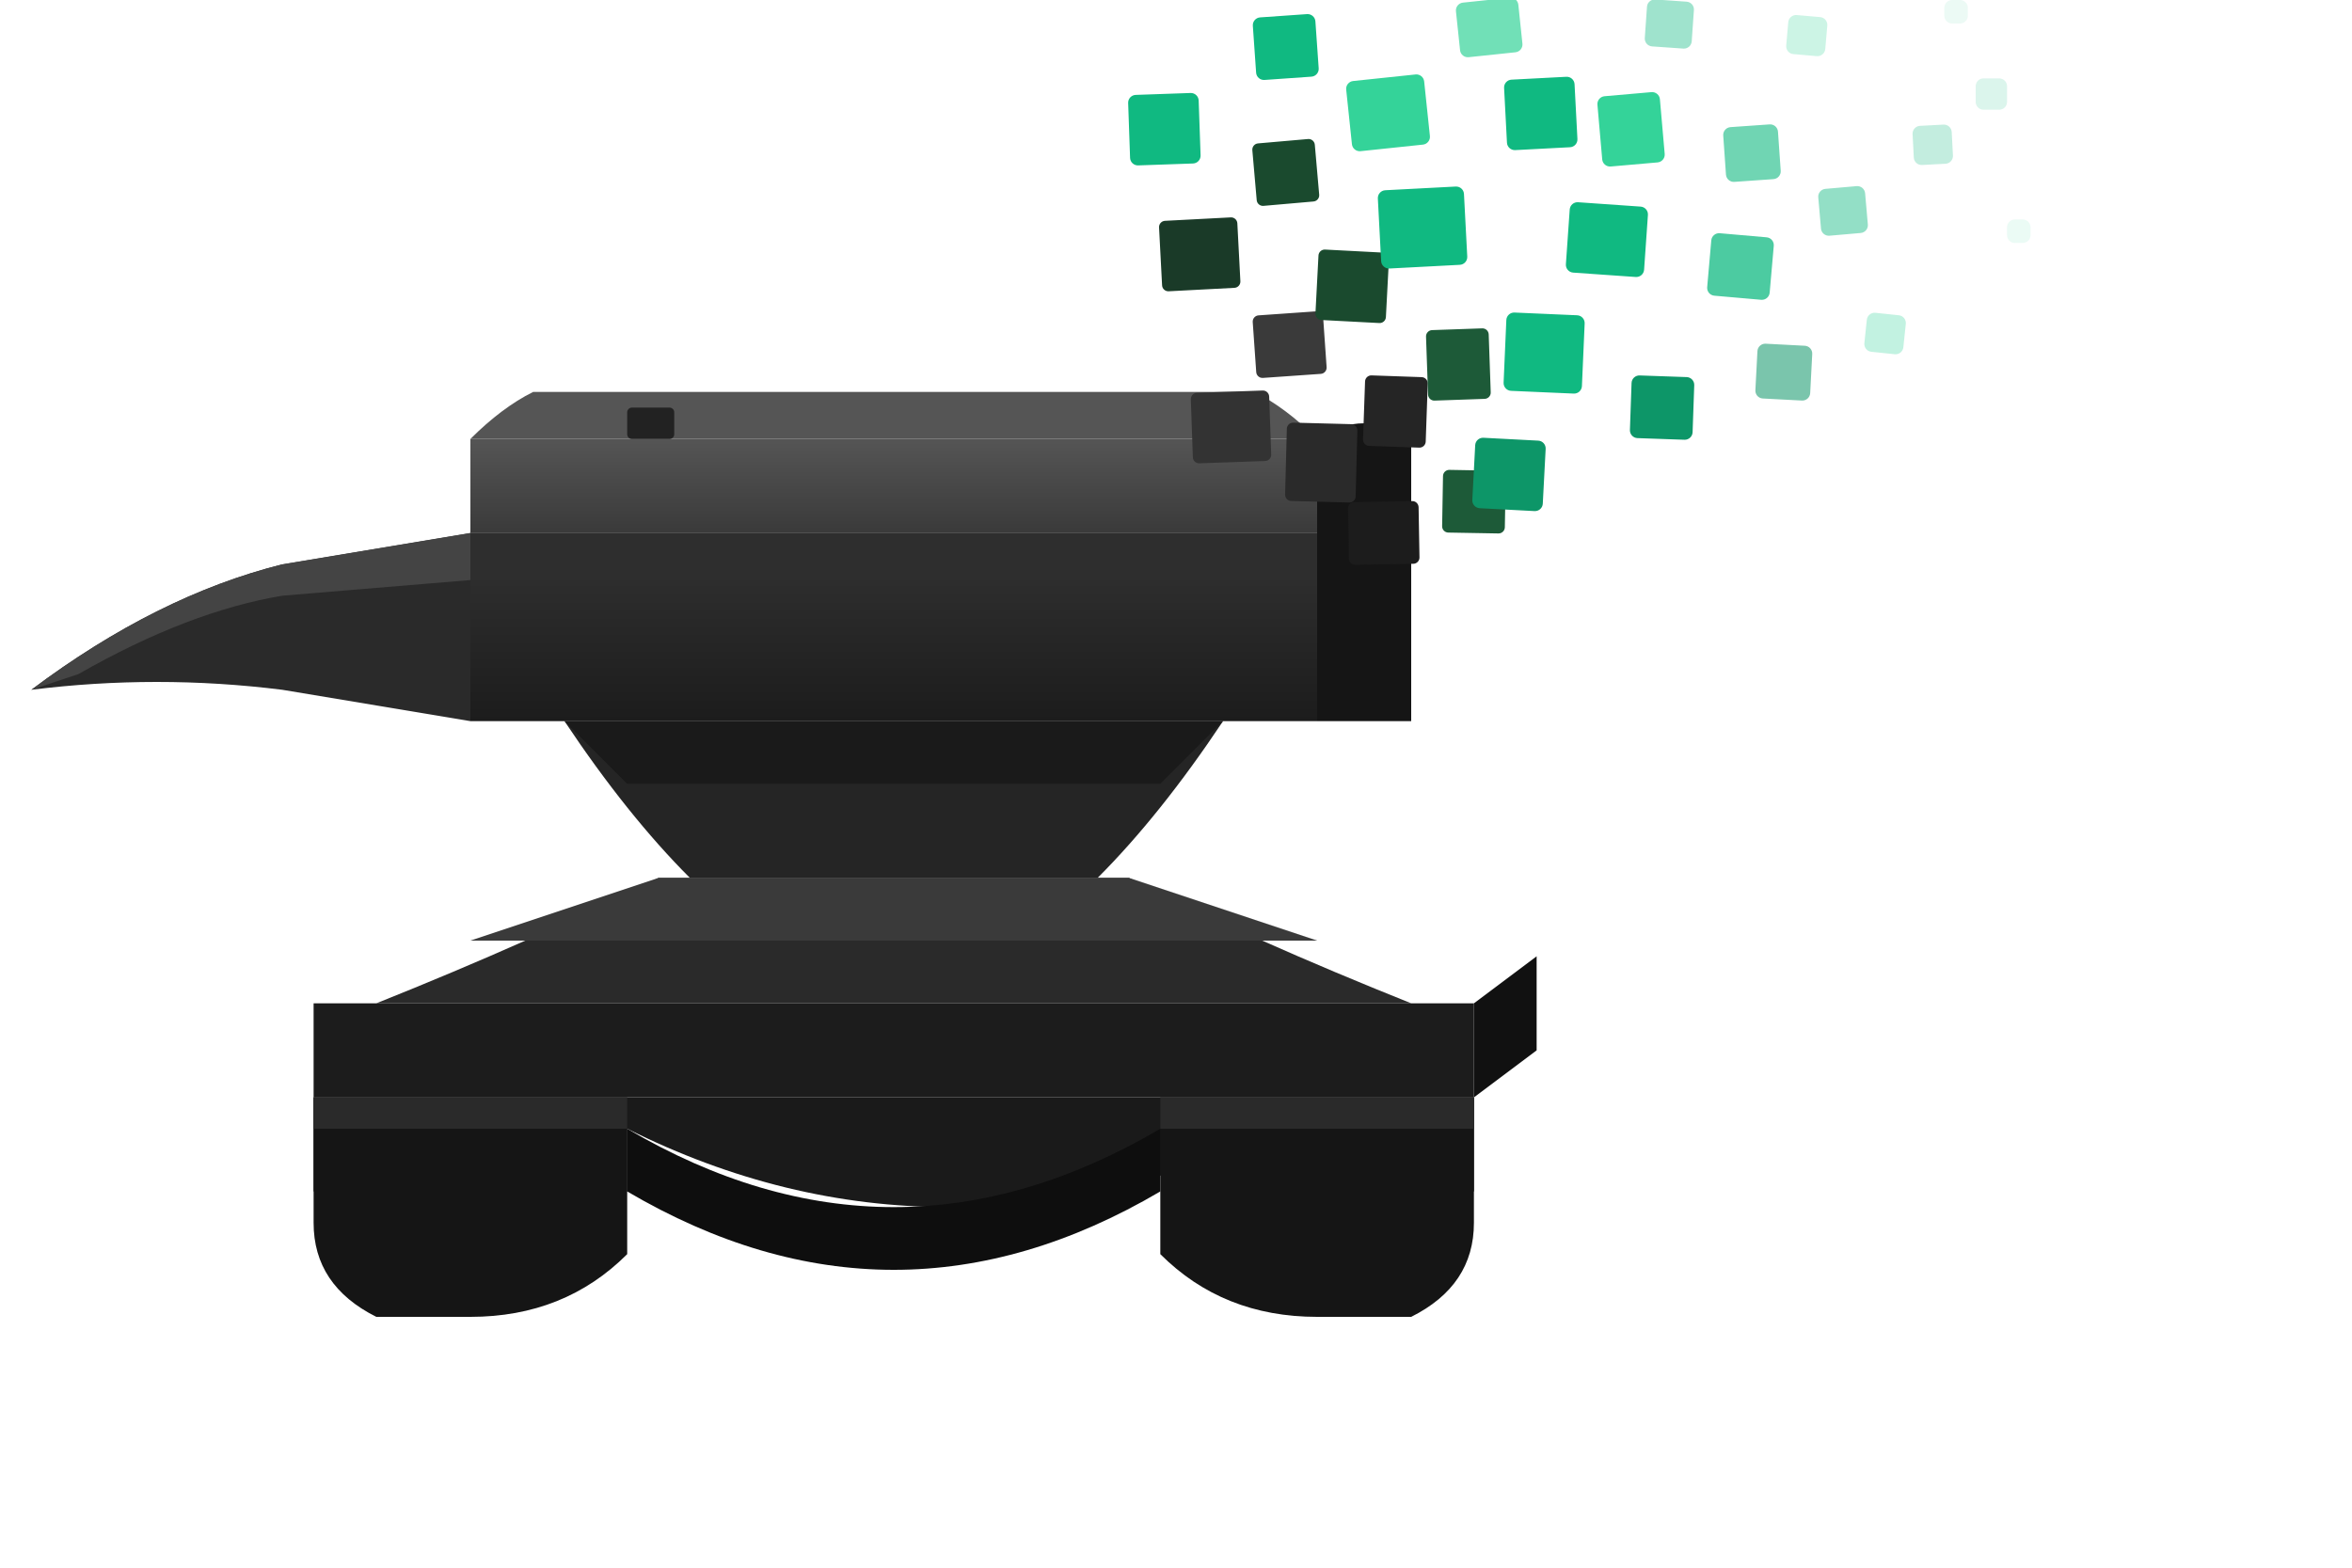
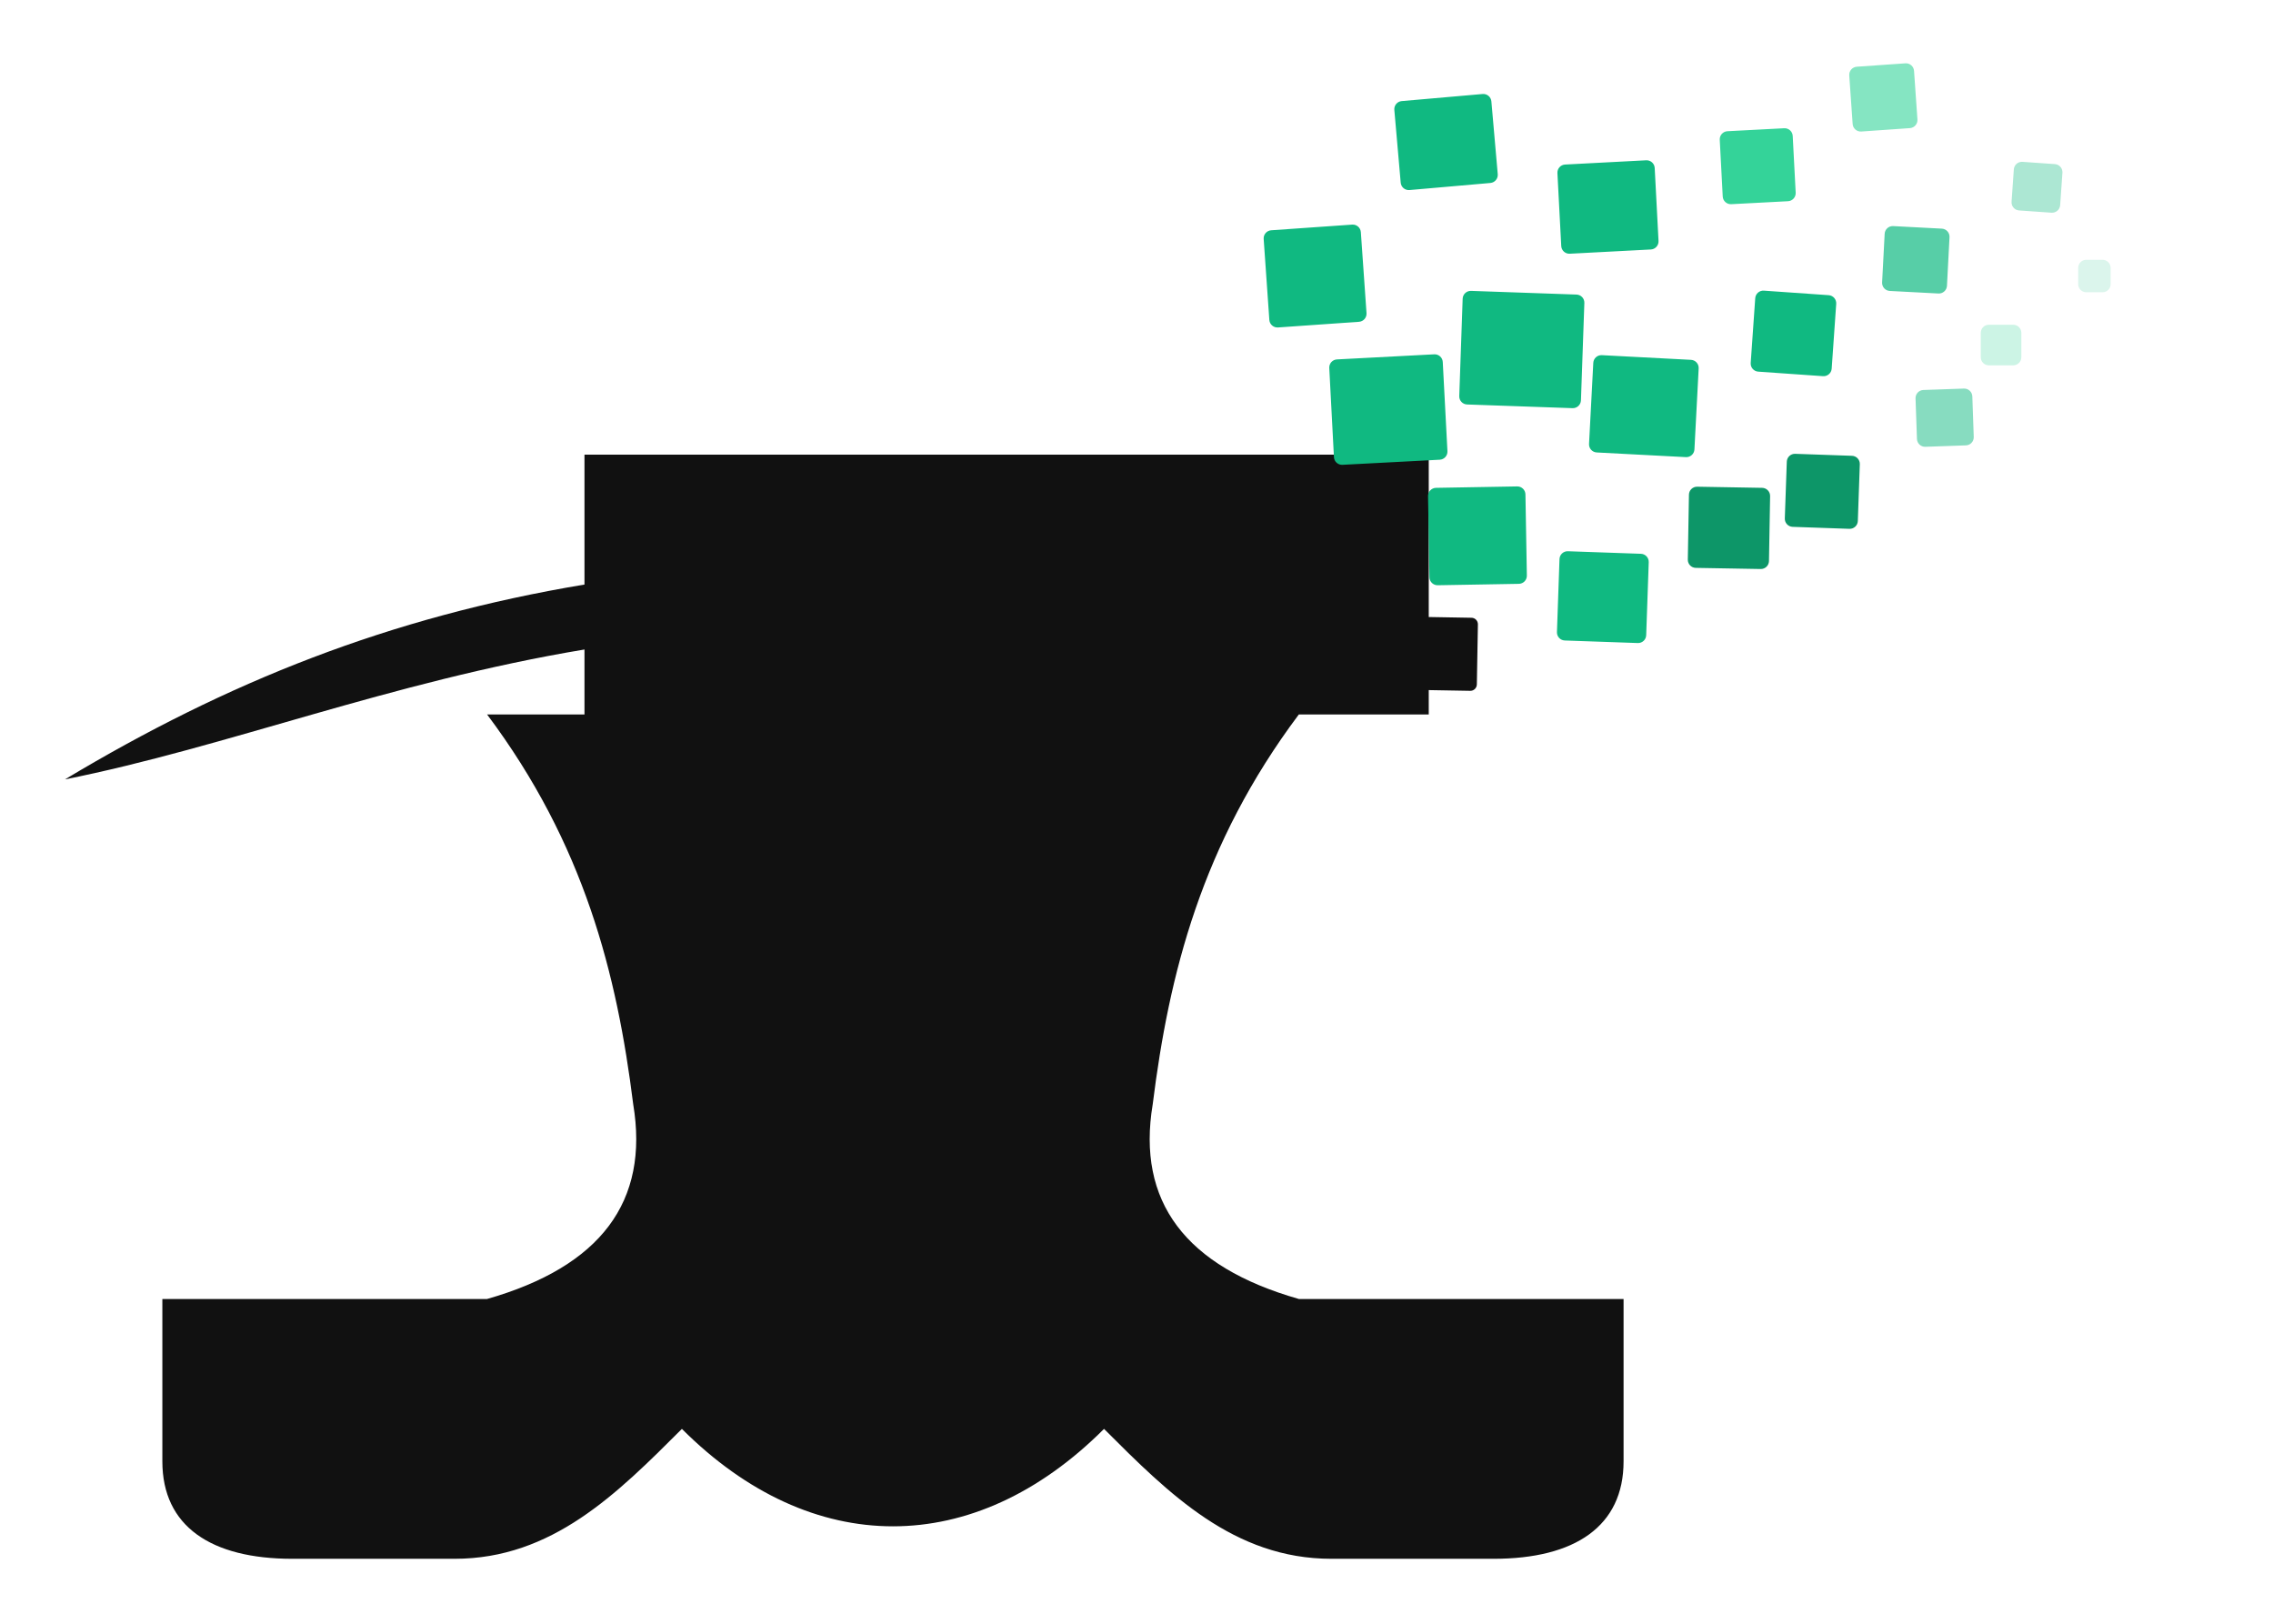
- <svg xmlns="http://www.w3.org/2000/svg" viewBox="0 0 150 100" fill="none">
-   <defs>
-     <linearGradient id="top-face" x1="0" y1="0" x2="0" y2="1">
-       <stop offset="0%" stop-color="#555" />
-       <stop offset="100%" stop-color="#3a3a3a" />
-     </linearGradient>
-     <linearGradient id="front" x1="0" y1="0" x2="0" y2="1">
-       <stop offset="0%" stop-color="#333" />
-       <stop offset="100%" stop-color="#1c1c1c" />
-     </linearGradient>
-     <linearGradient id="shadow-side" x1="0" y1="0" x2="1" y2="0">
-       <stop offset="0%" stop-color="#222" />
-       <stop offset="100%" stop-color="#111" />
-     </linearGradient>
-   </defs>
-   <path d="M2,44 Q10,38 18,36 L30,34 L30,46 L18,44 Q10,43 2,44Z" fill="#2a2a2a" />
-   <path d="M2,44 Q10,38 18,36 L30,34 L30,37 L18,38 Q12,39 5,43Z" fill="#444" />
-   <path d="M30,28 Q32,26 34,25 L80,25 Q82,26 84,28 L30,28Z" fill="#555" />
-   <path d="M30,28 L84,28 L84,34 L30,34Z" fill="url(#top-face)" />
-   <rect x="40" y="26" width="3" height="2" fill="#222" rx="0.3" />
-   <path d="M30,34 L84,34 L84,46 L30,46Z" fill="url(#front)" />
-   <path d="M30,34 L84,34 L84,37 L30,37Z" fill="#2e2e2e" />
-   <path d="M84,28 Q87,26 90,28 L90,46 L84,46Z" fill="#151515" />
-   <path d="M36,46 L78,46 Q74,52 70,56 L44,56 Q40,52 36,46Z" fill="#252525" />
-   <path d="M36,46 L78,46 Q76,48 74,50 L40,50 Q38,48 36,46Z" fill="#1a1a1a" />
-   <path d="M42,56 L72,56 Q80,60 90,64 L24,64 Q34,60 42,56Z" fill="#2a2a2a" />
-   <path d="M42,56 L72,56 Q78,58 84,60 L30,60 Q36,58 42,56Z" fill="#3a3a3a" />
-   <path d="M20,64 L94,64 L94,70 L20,70Z" fill="#1c1c1c" />
-   <path d="M94,64 L98,61 L98,67 L94,70Z" fill="#111" />
-   <path d="M20,70 L94,70 L94,76 Q88,76 82,76 L82,72 Q60,82 40,72 L40,76 Q32,76 20,76Z" fill="#1a1a1a" />
-   <path d="M20,70 L40,70 L40,80 Q36,84 30,84 L24,84 Q20,82 20,78Z" fill="#151515" />
-   <path d="M74,70 L94,70 L94,78 Q94,82 90,84 L84,84 Q78,84 74,80Z" fill="#151515" />
-   <path d="M20,70 L40,70 L40,72 L20,72Z" fill="#2a2a2a" />
-   <path d="M74,70 L94,70 L94,72 L74,72Z" fill="#2a2a2a" />
-   <path d="M40,76 Q57,86 74,76 L74,72 Q57,82 40,72Z" fill="#0e0e0e" />
-   <rect x="76" y="25" width="5" height="4.5" fill="#333" rx="0.4" transform="rotate(-2 78 27)" />
-   <rect x="82" y="27" width="4.5" height="5" fill="#2a2a2a" rx="0.4" transform="rotate(1.5 84 30)" />
-   <rect x="80" y="20" width="4.5" height="4" fill="#3a3a3a" rx="0.4" transform="rotate(-4 82 22)" />
-   <rect x="87" y="24" width="4" height="4.5" fill="#252525" rx="0.4" transform="rotate(2 89 26)" />
-   <rect x="86" y="32" width="4.5" height="4" fill="#1c1c1c" rx="0.4" transform="rotate(-1 88 34)" />
-   <rect x="74" y="14" width="5" height="4.5" fill="#1a3a28" rx="0.4" transform="rotate(-3 76 16)" />
-   <rect x="84" y="16" width="4.5" height="4.5" fill="#1a4a2e" rx="0.4" transform="rotate(3 86 18)" />
-   <rect x="91" y="21" width="4" height="4.5" fill="#1d5a38" rx="0.4" transform="rotate(-2 93 23)" />
-   <rect x="80" y="9" width="4" height="4" fill="#1a4a2e" rx="0.4" transform="rotate(-5 82 11)" />
-   <rect x="92" y="30" width="4" height="4" fill="#1d5a38" rx="0.4" transform="rotate(1 94 32)" />
-   <rect x="88" y="12" width="5.5" height="5" fill="#10b981" rx="0.5" transform="rotate(-3 91 15)" />
-   <rect x="96" y="20" width="5" height="5" fill="#10b981" rx="0.5" transform="rotate(2.5 98 22)" />
-   <rect x="72" y="6" width="4.5" height="4.5" fill="#10b981" rx="0.5" transform="rotate(-2 74 8)" />
-   <rect x="94" y="28" width="4.5" height="4.5" fill="#0d9668" rx="0.5" transform="rotate(3 96 30)" />
-   <rect x="86" y="5" width="5" height="4.5" fill="#34d399" rx="0.5" transform="rotate(-6 88 7)" />
-   <rect x="100" y="13" width="5" height="4.5" fill="#10b981" rx="0.5" transform="rotate(4 102 15)" />
-   <rect x="96" y="5" width="4.5" height="4.5" fill="#10b981" rx="0.5" transform="rotate(-3 98 7)" />
-   <rect x="104" y="24" width="4" height="4" fill="#0d9668" rx="0.5" transform="rotate(2 106 26)" />
-   <rect x="80" y="1" width="4" height="4" fill="#10b981" rx="0.5" transform="rotate(-4 82 3)" />
-   <rect x="102" y="6" width="4" height="4.5" fill="#34d399" rx="0.5" transform="rotate(-5 104 8)" />
-   <rect x="109" y="15" width="4" height="4" fill="#10b981" opacity="0.75" rx="0.5" transform="rotate(5 111 17)" />
-   <rect x="93" y="0" width="4" height="3.5" fill="#34d399" opacity="0.7" rx="0.5" transform="rotate(-6 95 2)" />
-   <rect x="110" y="8" width="3.5" height="3.5" fill="#10b981" opacity="0.6" rx="0.5" transform="rotate(-4 112 10)" />
-   <rect x="112" y="22" width="3.5" height="3.5" fill="#0d9668" opacity="0.55" rx="0.5" transform="rotate(3 114 24)" />
-   <rect x="116" y="12" width="3" height="3" fill="#10b981" opacity="0.45" rx="0.5" transform="rotate(-5 117 13)" />
-   <rect x="105" y="0" width="3" height="3" fill="#10b981" opacity="0.4" rx="0.5" transform="rotate(4 106 1)" />
-   <rect x="119" y="20" width="2.5" height="2.5" fill="#34d399" opacity="0.3" rx="0.5" transform="rotate(6 120 21)" />
-   <rect x="122" y="8" width="2.5" height="2.5" fill="#10b981" opacity="0.25" rx="0.5" transform="rotate(-3 123 9)" />
-   <rect x="114" y="1" width="2.5" height="2.5" fill="#34d399" opacity="0.25" rx="0.5" transform="rotate(5 115 2)" />
-   <rect x="126" y="5" width="2" height="2" fill="#10b981" opacity="0.15" rx="0.5" />
-   <rect x="128" y="14" width="1.5" height="1.5" fill="#34d399" opacity="0.1" rx="0.5" />
-   <rect x="124" y="0" width="1.5" height="1.5" fill="#10b981" opacity="0.08" rx="0.5" />
+ <svg xmlns="http://www.w3.org/2000/svg" viewBox="0 0 140 100">
+   <path d="     M 4,48     C 14,42 24,38 36,36     L 36,28     L 88,28     L 88,44     L 80,44     C 74,52 72,60 71,68     C 70,74 73,78 80,80     L 100,80     L 100,90     C 100,94 97,96 92,96     L 82,96     C 76,96 72,92 68,88     C 60,96 50,96 42,88     C 38,92 34,96 28,96     L 18,96     C 13,96 10,94 10,90     L 10,80     L 30,80     C 37,78 40,74 39,68     C 38,60 36,52 30,44     L 36,44     L 36,40     C 24,42 14,46 4,48     Z" fill="#111" />
+   <rect x="80" y="32" width="6" height="5" fill="#111" rx="0.4" transform="rotate(-2 83 34)" />
+   <rect x="86" y="38" width="5" height="4.5" fill="#111" rx="0.4" transform="rotate(1 88 40)" />
+   <rect x="82" y="22" width="7" height="6.5" fill="#10b981" rx="0.5" transform="rotate(-3 85 25)" />
+   <rect x="90" y="18" width="7.5" height="7" fill="#10b981" rx="0.5" transform="rotate(2 93 21)" />
+   <rect x="88" y="30" width="6" height="6" fill="#10b981" rx="0.5" transform="rotate(-1 91 33)" />
+   <rect x="78" y="14" width="6" height="6" fill="#10b981" rx="0.5" transform="rotate(-4 81 17)" />
+   <rect x="96" y="34" width="5.5" height="5.5" fill="#10b981" rx="0.5" transform="rotate(2 98 36)" />
+   <rect x="98" y="22" width="6.5" height="6" fill="#10b981" rx="0.5" transform="rotate(3 101 25)" />
+   <rect x="96" y="10" width="6" height="5.5" fill="#10b981" rx="0.5" transform="rotate(-3 99 12)" />
+   <rect x="104" y="30" width="5" height="5" fill="#0d9668" rx="0.5" transform="rotate(1 106 32)" />
+   <rect x="86" y="6" width="6" height="5.5" fill="#10b981" rx="0.5" transform="rotate(-5 89 8)" />
+   <rect x="108" y="18" width="5" height="5" fill="#10b981" rx="0.5" transform="rotate(4 110 20)" />
+   <rect x="106" y="8" width="4.5" height="4.5" fill="#34d399" rx="0.5" transform="rotate(-3 108 10)" />
+   <rect x="110" y="28" width="4.5" height="4.5" fill="#0d9668" rx="0.5" transform="rotate(2 112 30)" />
+   <rect x="116" y="14" width="4" height="4" fill="#10b981" opacity="0.7" rx="0.5" transform="rotate(3 118 16)" />
+   <rect x="114" y="4" width="4" height="4" fill="#34d399" opacity="0.6" rx="0.5" transform="rotate(-4 116 6)" />
+   <rect x="118" y="24" width="3.5" height="3.5" fill="#10b981" opacity="0.5" rx="0.5" transform="rotate(-2 119 25)" />
+   <rect x="124" y="10" width="3" height="3" fill="#10b981" opacity="0.35" rx="0.5" transform="rotate(4 125 11)" />
+   <rect x="122" y="20" width="2.5" height="2.5" fill="#34d399" opacity="0.25" rx="0.5" />
+   <rect x="128" y="16" width="2" height="2" fill="#10b981" opacity="0.15" rx="0.5" />
</svg>
